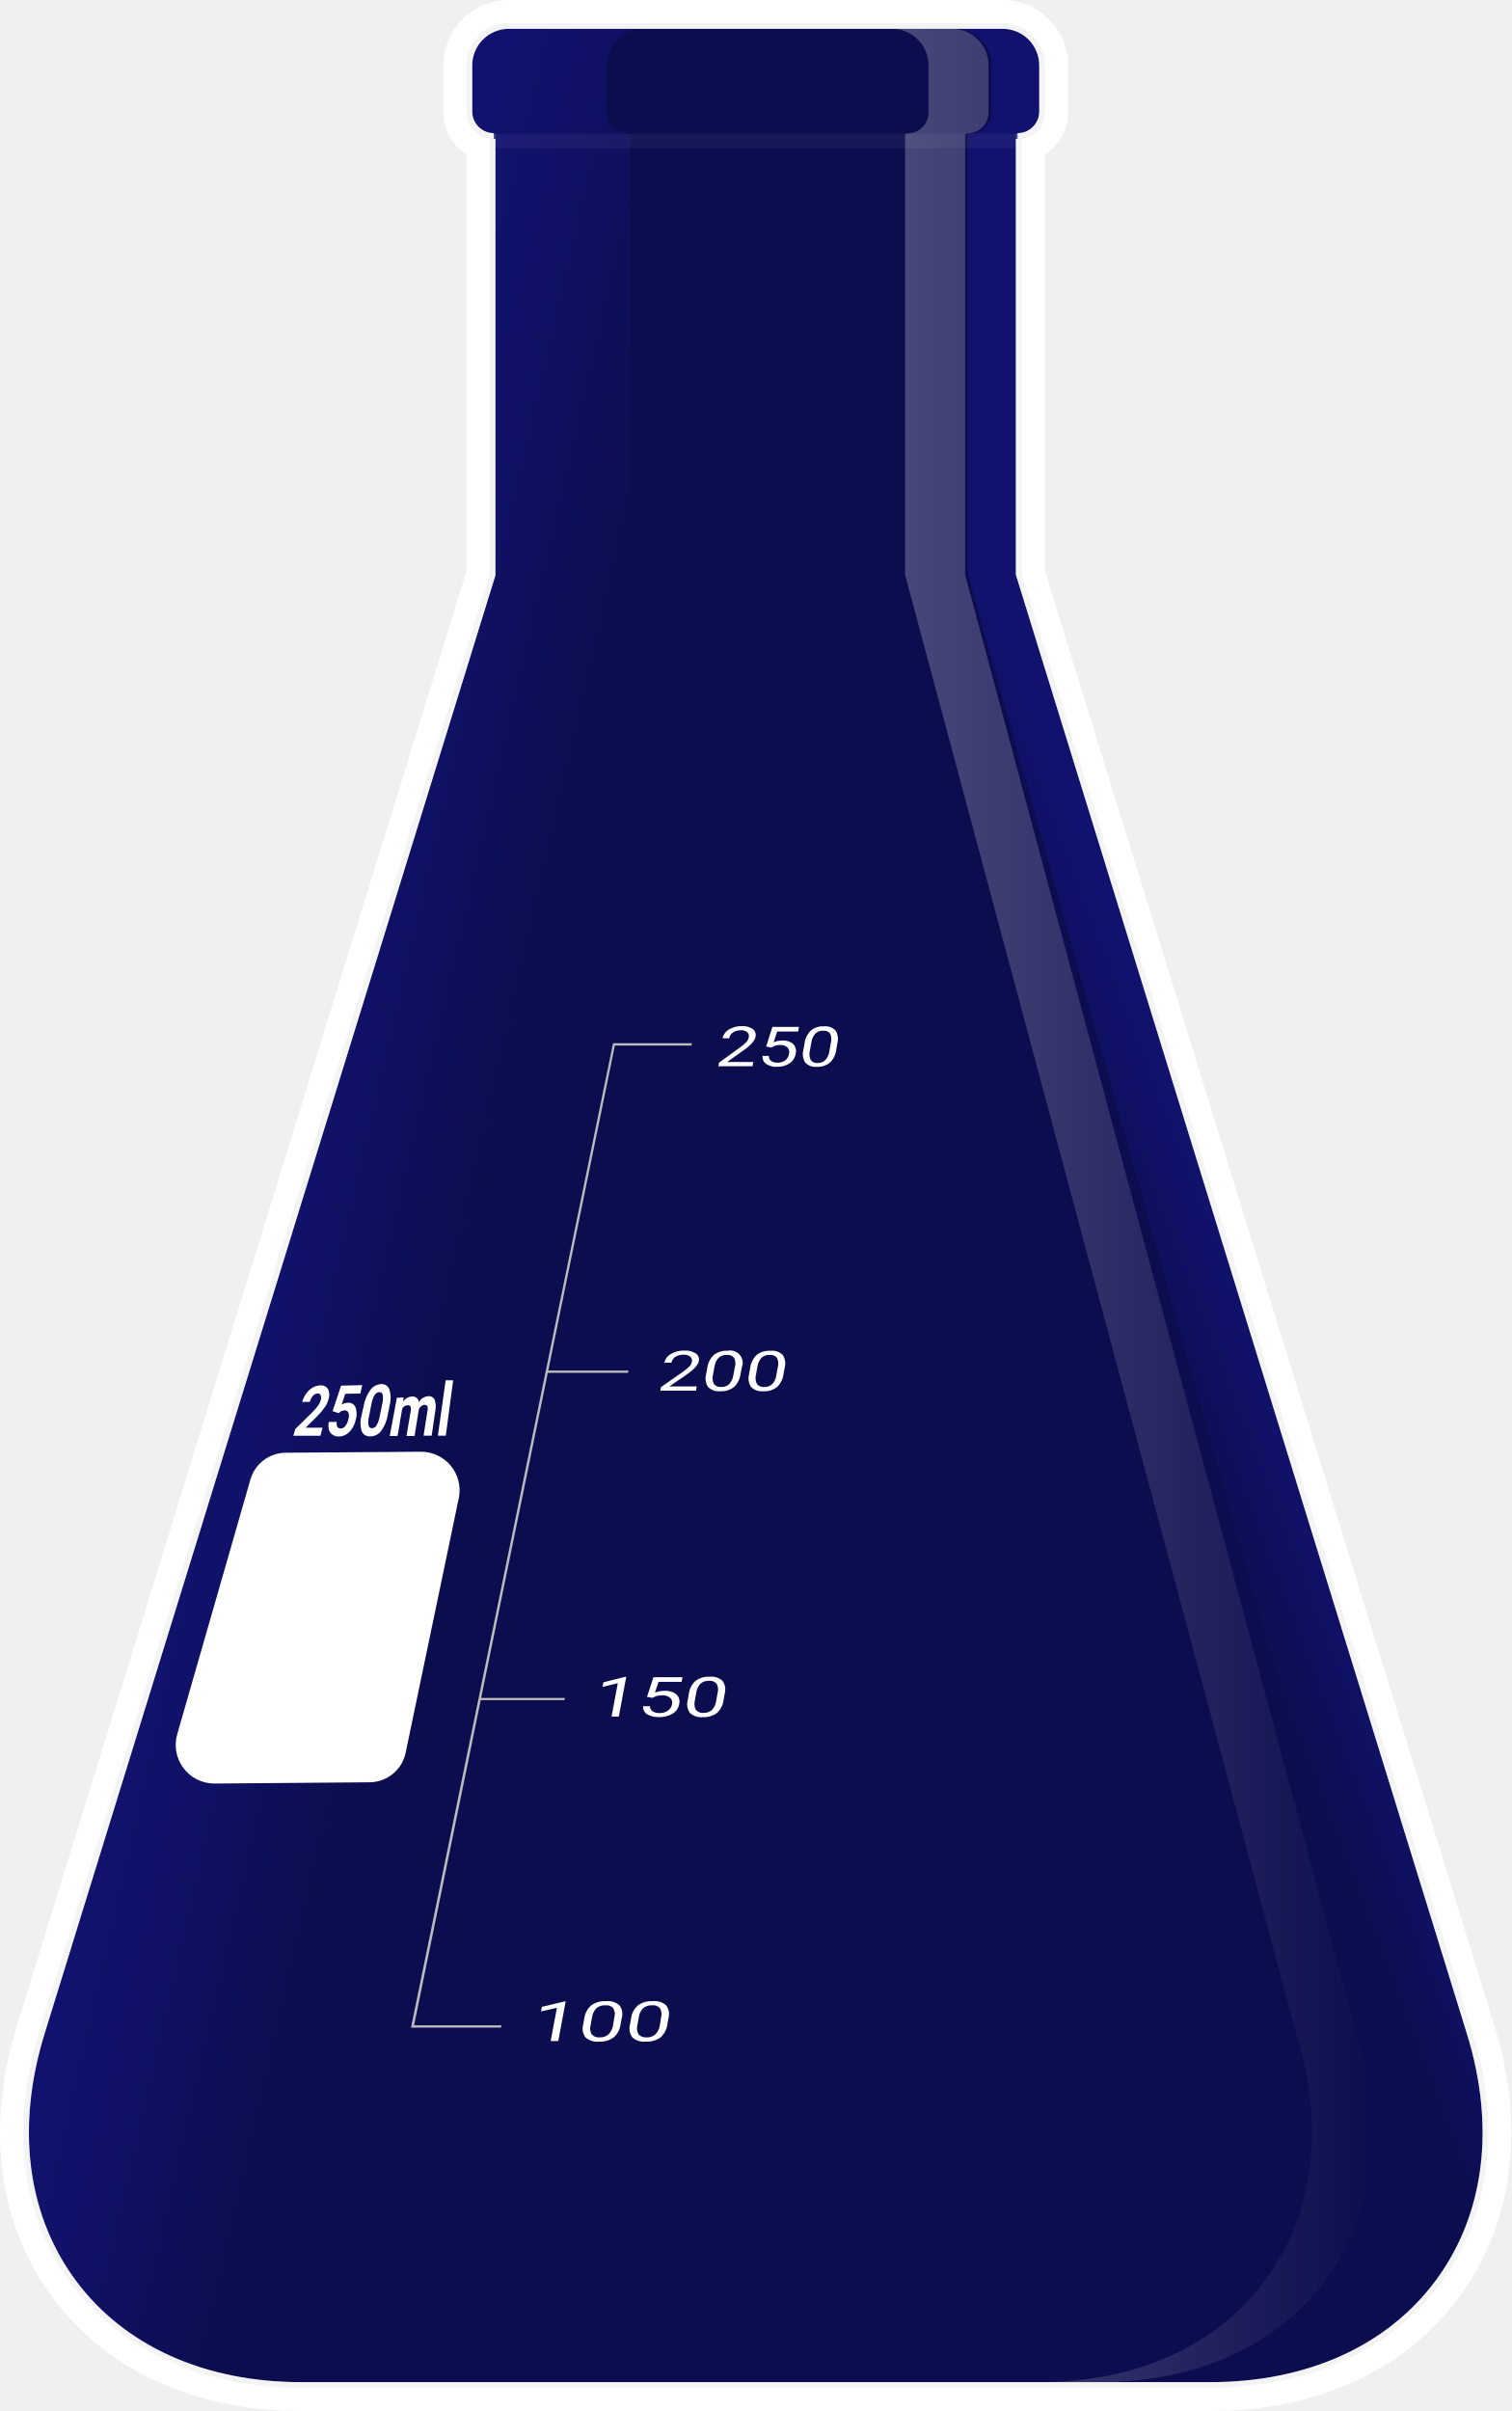
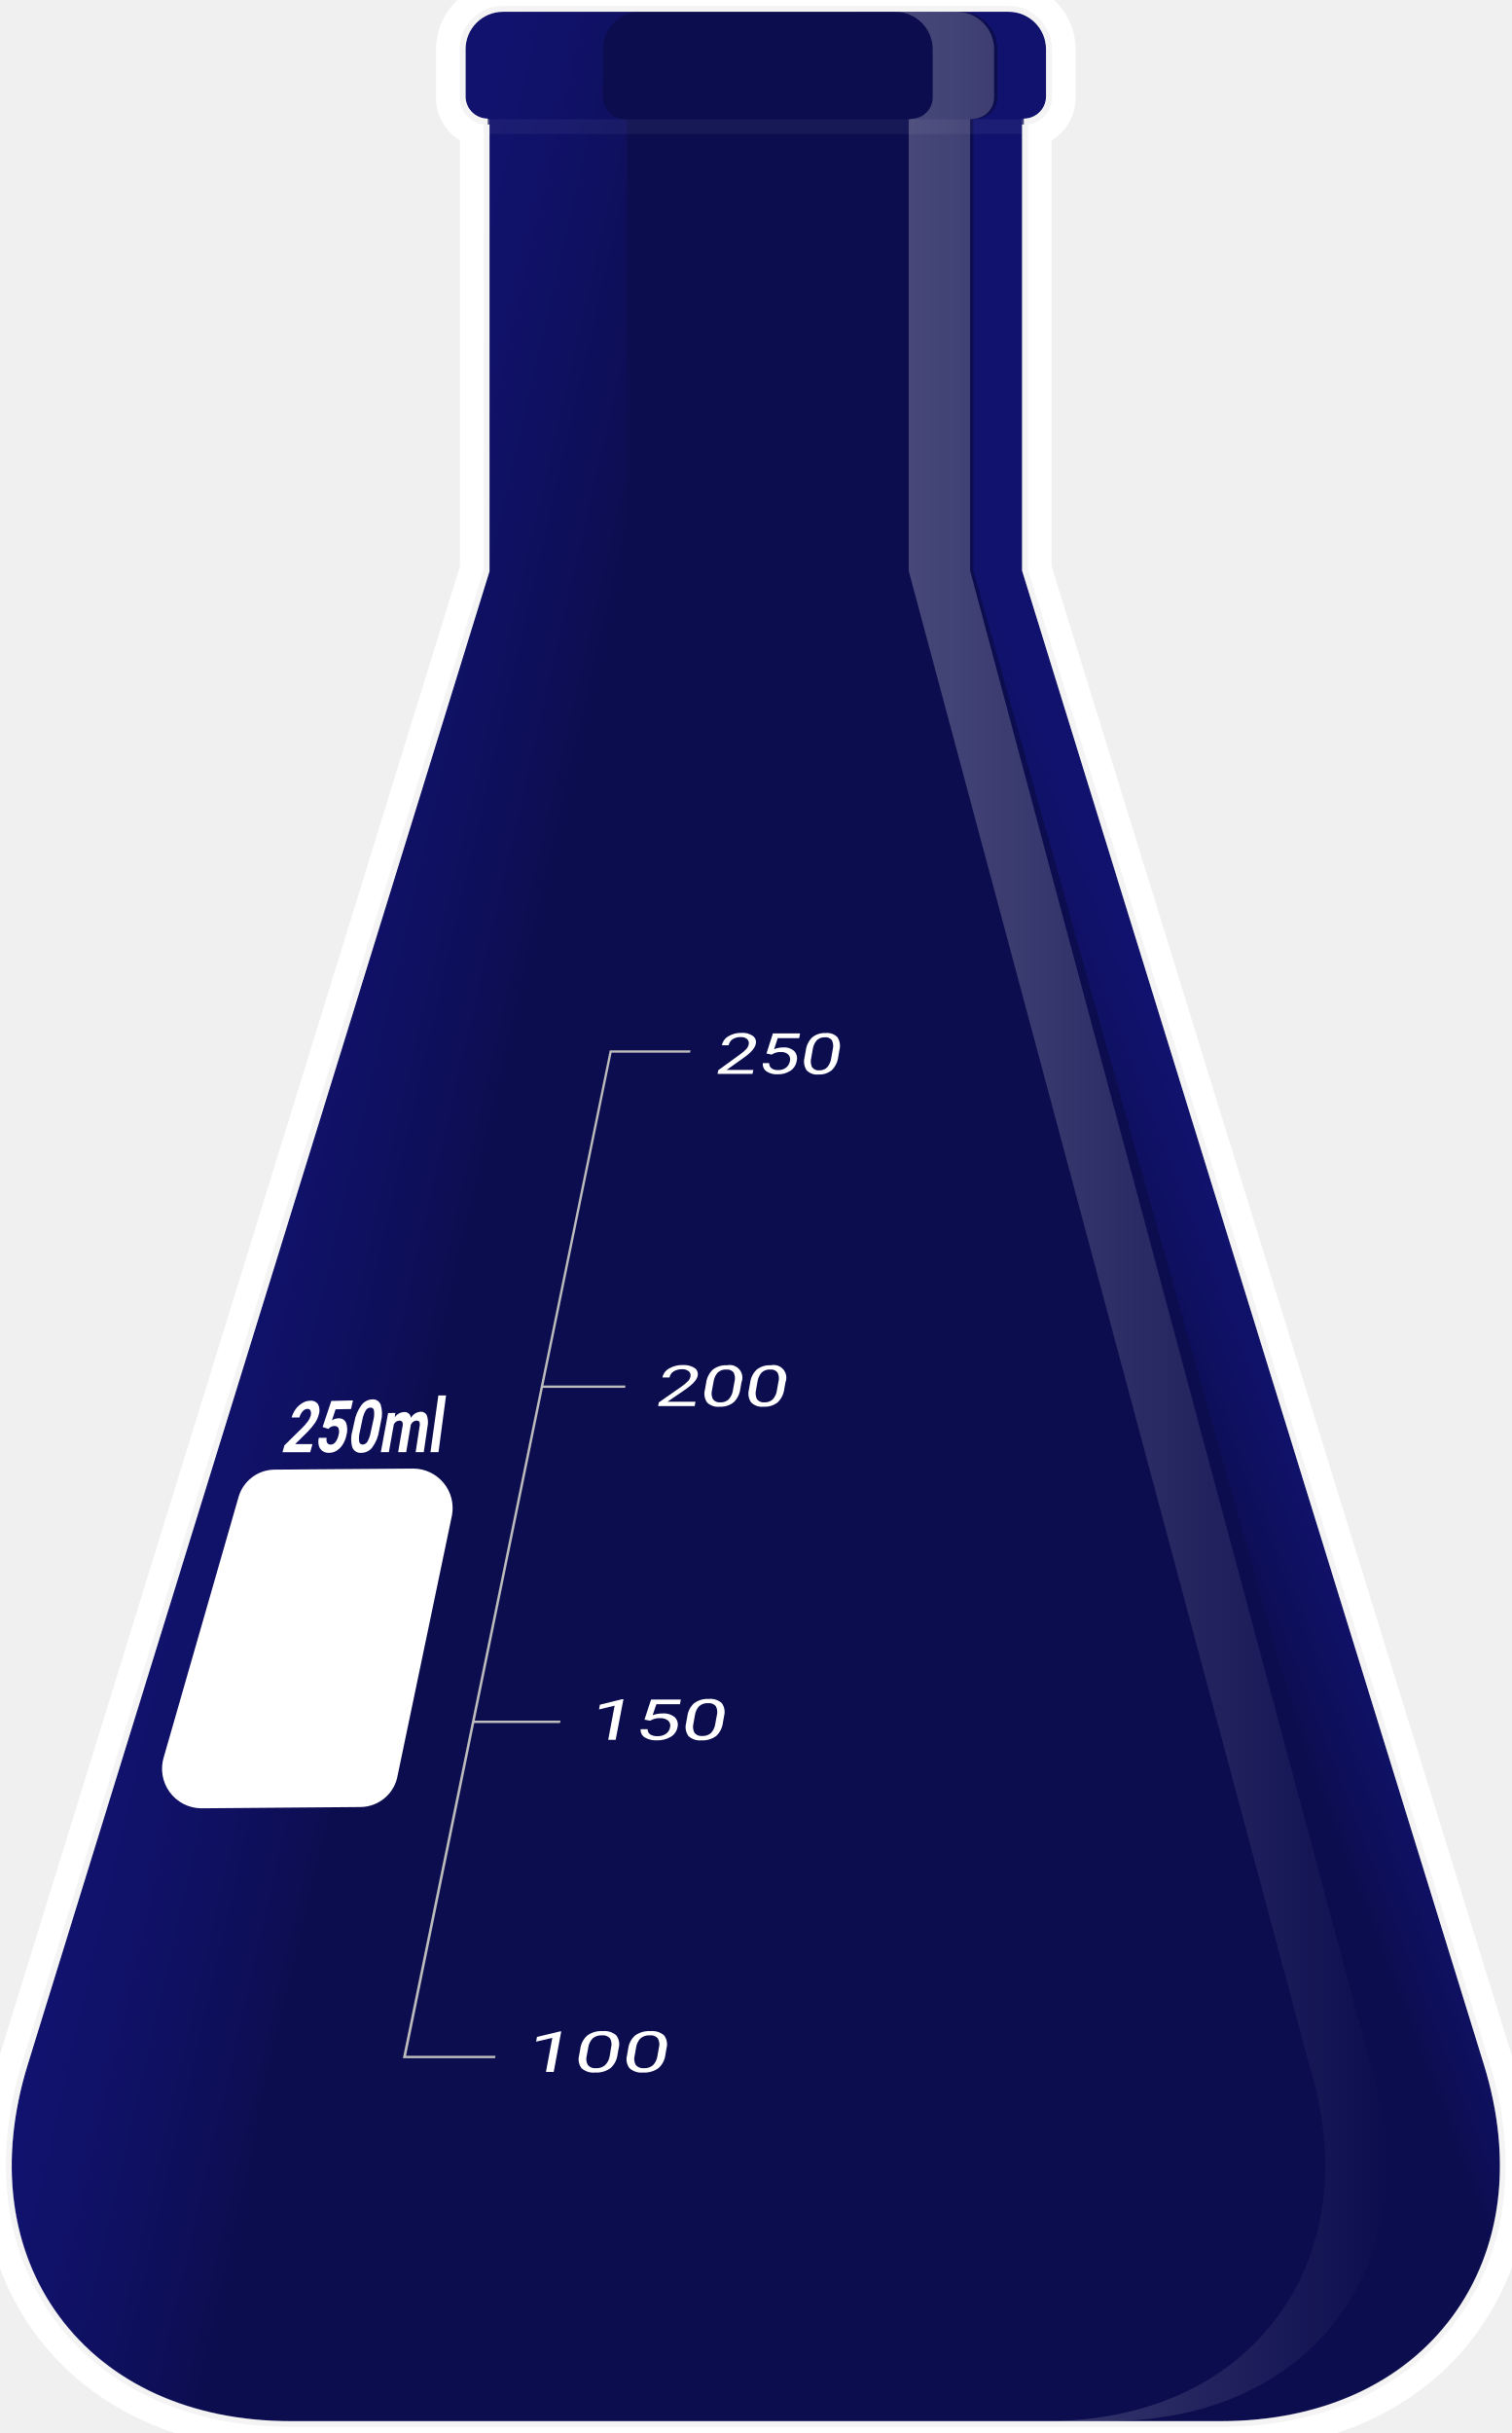
- <svg xmlns="http://www.w3.org/2000/svg" xmlns:xlink="http://www.w3.org/1999/xlink" viewBox="0 0 327.6 522.5">
+ <svg xmlns="http://www.w3.org/2000/svg" xmlns:xlink="http://www.w3.org/1999/xlink" viewBox="0 0 320.04 515">
  <defs>
-     <linearGradient id="Degradado_sin_nombre_4" x1="51.97" y1="250.68" x2="105.72" y2="263.04" gradientUnits="userSpaceOnUse">
+     <linearGradient id="Degradado_sin_nombre_4" x1="48.19" y1="246.93" x2="101.95" y2="259.29" gradientUnits="userSpaceOnUse">
      <stop offset="0" stop-color="#fff" />
      <stop offset="0.09" stop-color="#fff" stop-opacity="0.97" />
      <stop offset="0.22" stop-color="#fff" stop-opacity="0.89" />
      <stop offset="0.38" stop-color="#fff" stop-opacity="0.76" />
      <stop offset="0.56" stop-color="#fff" stop-opacity="0.57" />
      <stop offset="0.75" stop-color="#fff" stop-opacity="0.33" />
      <stop offset="0.97" stop-color="#fff" stop-opacity="0.05" />
      <stop offset="1" stop-color="#fff" stop-opacity="0" />
    </linearGradient>
-     <linearGradient id="Degradado_sin_nombre_5" x1="263.36" y1="252.87" x2="235.8" y2="263.47" xlink:href="#Degradado_sin_nombre_4" />
-     <linearGradient id="Degradado_sin_nombre_15" x1="193.32" y1="261.25" x2="297.35" y2="261.25" gradientUnits="userSpaceOnUse">
+     <linearGradient id="Degradado_sin_nombre_5" x1="259.59" y1="249.12" x2="232.02" y2="259.72" xlink:href="#Degradado_sin_nombre_4" />
+     <linearGradient id="Degradado_sin_nombre_15" x1="189.54" y1="257.5" x2="293.57" y2="257.5" gradientUnits="userSpaceOnUse">
      <stop offset="0" stop-color="#fff" stop-opacity="0.5" />
      <stop offset="1" stop-color="#fff" stop-opacity="0" />
    </linearGradient>
  </defs>
  <g style="isolation:isolate">
    <g id="Matraz_erlenmeyer" data-name="Matraz erlenmeyer">
-       <path id="halo" d="M217.33,5a9.17,9.17,0,0,1,9.17,9.17v10a5.82,5.82,0,0,1-5.07,5.94v94.24l97.71,316c13.11,42.41-12.49,77.11-56.88,77.11H65.33c-44.39,0-70-34.7-56.87-77.11l97.71-316V30.1a5.82,5.82,0,0,1-5.07-5.94v-10A9.17,9.17,0,0,1,110.27,5H217.33m0-5H110.27A14.19,14.19,0,0,0,96.1,14.17v10a10.56,10.56,0,0,0,5.07,9.32v90.11L3.69,438.92c-6.83,22.06-4.12,43,7.62,58.9s30.93,24.68,54,24.68H262.26c23.1,0,42.29-8.76,54-24.68s14.44-36.84,7.62-58.9L226.43,123.59V33.48a10.56,10.56,0,0,0,5.07-9.32v-10A14.19,14.19,0,0,0,217.33,0Z" style="fill:#fff" />
-       <path id="liquido" d="M107,30.1h.38v94.43l0,.18L9.66,440.76c-6.22,20.12-3.85,39.07,6.68,53.35s27.93,22.14,49,22.14H262.26c21.07,0,38.47-7.86,49-22.14s12.9-33.23,6.68-53.35L220.18,124.53V30.1h.38V28.85a4.7,4.7,0,0,0,4.69-4.69v-10a7.93,7.93,0,0,0-7.92-7.92H110.27a7.93,7.93,0,0,0-7.92,7.92v10A4.7,4.7,0,0,0,107,28.85Z" style="fill:#000145" />
+       <path id="halo" d="M213.55,1.25a9.16,9.16,0,0,1,9.17,9.17v10a5.82,5.82,0,0,1-5.07,5.94v94.24l97.71,316c13.11,42.41-12.48,77.11-56.87,77.11H61.56c-44.39,0-70-34.7-56.88-77.11l97.71-316V26.35a5.82,5.82,0,0,1-5.07-5.94v-10a9.17,9.17,0,0,1,9.17-9.17H213.55m0-5H106.49A14.19,14.19,0,0,0,92.32,10.42v10a10.56,10.56,0,0,0,5.07,9.32v90.11L-.09,435.17c-6.82,22.06-4.12,43,7.62,58.9s30.93,24.68,54,24.68H258.49c23.09,0,42.28-8.76,54-24.68s14.45-36.84,7.62-58.9L222.65,119.84V29.73a10.56,10.56,0,0,0,5.07-9.32v-10A14.19,14.19,0,0,0,213.55-3.75Z" style="fill:#fff" />
+       <path id="liquido" d="M103.26,26.35h.38v94.43l0,.18L5.88,437C-.34,457.13,2,476.08,12.56,490.36s27.93,22.14,49,22.14H258.49c21.06,0,38.46-7.86,49-22.14s12.9-33.23,6.68-53.35L216.4,120.78V26.35h.38V25.1a4.69,4.69,0,0,0,4.69-4.69v-10a7.93,7.93,0,0,0-7.92-7.92H106.49a7.93,7.93,0,0,0-7.92,7.92v10a4.7,4.7,0,0,0,4.69,4.69Z" style="fill:#000145" />
      <g id="cuerpo">
-         <path id="borde" d="M110.27,5a9.17,9.17,0,0,0-9.17,9.17v10a5.82,5.82,0,0,0,5.07,5.94v94.24l-97.71,316C-4.65,482.8,20.94,517.5,65.33,517.5H262.26c44.39,0,70-34.7,56.88-77.11l-97.71-316V30.1a5.82,5.82,0,0,0,5.07-5.94v-10A9.17,9.17,0,0,0,217.33,5Z" style="fill:none;stroke:#fff;stroke-miterlimit:10;stroke-width:2.5px;opacity:0.3" />
-         <path id="cuerpo-2" data-name="cuerpo" d="M110.27,6.25a7.93,7.93,0,0,0-7.92,7.92v10a4.52,4.52,0,0,0,4,4.7l1.08.14v95.53l0,.18L9.66,440.76c-6.22,20.12-3.85,39.07,6.68,53.35s27.93,22.14,49,22.14H262.26c21.07,0,38.47-7.86,49-22.14s12.9-33.23,6.68-53.35L220.18,124.53V29l1.1-.13a4.52,4.52,0,0,0,4-4.7v-10a7.93,7.93,0,0,0-7.92-7.92Z" style="fill:#fff;opacity:0.05" />
-         <path id="brillo1" d="M67.51,494.11C57,479.83,54.6,460.88,60.82,440.76l75.67-316,.06-.18V29l-1.08-.14a4.52,4.52,0,0,1-4-4.7v-10a7.93,7.93,0,0,1,7.92-7.92H110.27a7.93,7.93,0,0,0-7.92,7.92v10a4.52,4.52,0,0,0,4,4.7l1.08.14v95.53l0,.18L9.66,440.76c-6.22,20.12-3.85,39.07,6.68,53.35s27.93,22.14,49,22.14H116.5C95.44,516.25,78,508.39,67.51,494.11Z" style="mix-blend-mode:overlay;opacity:0.4;fill:url(#Degradado_sin_nombre_4)" />
-         <path id="brillo2" d="M317.94,440.76,220.18,124.53V29l1.1-.13a4.52,4.52,0,0,0,4-4.7v-10a7.93,7.93,0,0,0-7.92-7.92H207a7.93,7.93,0,0,1,7.92,7.92v10a4.52,4.52,0,0,1-4,4.7l-1.1.13v95.54l88.58,316.23c6.22,20.12,3.85,39.07-6.68,53.35s-27.93,22.14-49,22.14h19.49c21.07,0,38.47-7.86,49-22.14S324.16,460.88,317.94,440.76Z" style="mix-blend-mode:overlay;opacity:0.4;fill:url(#Degradado_sin_nombre_5)" />
-         <path id="brillo3" d="M274.28,494.11c10.53-14.28,12.9-33.23,6.68-53.35l-84.74-316-.06-.18V29l1.09-.14a4.51,4.51,0,0,0,4-4.7v-10a7.92,7.92,0,0,0-7.91-7.92h13a7.93,7.93,0,0,1,7.92,7.92v10a4.52,4.52,0,0,1-4,4.7l-1.09.14v95.53l.05.18L294,440.76c6.22,20.12,3.85,39.07-6.68,53.35s-27.93,22.14-49,22.14h-13C246.35,516.25,263.75,508.39,274.28,494.11Z" style="opacity:0.5;fill:url(#Degradado_sin_nombre_15)" />
-         <rect id="brillo4" x="107.41" y="29" width="112.77" height="3.11" style="fill:#fff;opacity:0.05" />
+         <path id="borde" d="M106.49,1.25a9.17,9.17,0,0,0-9.17,9.17v10a5.82,5.82,0,0,0,5.07,5.94v94.24l-97.71,316c-13.11,42.41,12.49,77.11,56.88,77.11H258.49c44.39,0,70-34.7,56.87-77.11l-97.71-316V26.35a5.82,5.82,0,0,0,5.07-5.94v-10a9.16,9.16,0,0,0-9.17-9.17Z" style="fill:none;stroke:#fff;stroke-miterlimit:10;stroke-width:2.5px;opacity:0.3" />
+         <path id="cuerpo-2" data-name="cuerpo" d="M106.49,2.5a7.93,7.93,0,0,0-7.92,7.92v10a4.52,4.52,0,0,0,4,4.7l1.08.14v95.53l0,.18L5.88,437C-.34,457.13,2,476.08,12.56,490.36s27.93,22.14,49,22.14H258.49c21.06,0,38.46-7.86,49-22.14s12.9-33.23,6.68-53.35L216.4,120.78V25.24l1.1-.13a4.52,4.52,0,0,0,4-4.7v-10a7.93,7.93,0,0,0-7.92-7.92Z" style="fill:#fff;opacity:0.05" />
+         <path id="brillo1" d="M63.73,490.36C53.2,476.08,50.82,457.13,57,437l75.68-316,.05-.18V25.25l-1.08-.14a4.52,4.52,0,0,1-4-4.7v-10a7.93,7.93,0,0,1,7.92-7.92H106.49a7.93,7.93,0,0,0-7.92,7.92v10a4.52,4.52,0,0,0,4,4.7l1.08.14v95.53l0,.18L5.88,437C-.34,457.13,2,476.08,12.56,490.36s27.93,22.14,49,22.14h51.16C91.66,512.5,74.26,504.64,63.73,490.36Z" style="mix-blend-mode:overlay;opacity:0.4;fill:url(#Degradado_sin_nombre_4)" />
+         <path id="brillo2" d="M314.16,437,216.4,120.78V25.24l1.1-.13a4.52,4.52,0,0,0,4-4.7v-10a7.93,7.93,0,0,0-7.92-7.92h-10.3a7.92,7.92,0,0,1,7.91,7.92v10a4.51,4.51,0,0,1-4,4.7l-1.11.13v95.54L294.67,437c6.23,20.12,3.85,39.07-6.68,53.35s-27.93,22.14-49,22.14h19.49c21.06,0,38.46-7.86,49-22.14S320.38,457.13,314.16,437Z" style="mix-blend-mode:overlay;opacity:0.4;fill:url(#Degradado_sin_nombre_5)" />
+         <path id="brillo3" d="M270.5,490.36c10.53-14.28,12.91-33.23,6.68-53.35L192.44,121l-.05-.18V25.25l1.08-.14a4.52,4.52,0,0,0,4-4.7v-10a7.93,7.93,0,0,0-7.92-7.92h13a7.93,7.93,0,0,1,7.92,7.92v10a4.52,4.52,0,0,1-4,4.7l-1.08.14v95.53l.05.18L290.17,437c6.23,20.12,3.85,39.07-6.68,53.35s-27.93,22.14-49,22.14h-13C242.57,512.5,260,504.64,270.5,490.36Z" style="opacity:0.5;fill:url(#Degradado_sin_nombre_15)" />
+         <rect id="brillo4" x="103.63" y="25.25" width="112.77" height="3.11" style="fill:#fff;opacity:0.05" />
        <g id="escala">
-           <polygon points="122.35 368.46 103.92 368.46 104.02 367.96 122.44 367.96 122.35 368.46" style="fill:#bcbcbc" />
-           <polygon points="136.11 297.52 118.47 297.52 118.57 297.02 136.21 297.02 136.11 297.52" style="fill:#bcbcbc" />
-           <path d="M150.86,301.38h-7.74l.15-.78,4.7-3.28a10.32,10.32,0,0,0,1.47-1.21,1.91,1.91,0,0,0,.52-1,1.09,1.09,0,0,0-.35-1.1,2.08,2.08,0,0,0-1.41-.43,3.34,3.34,0,0,0-1.82.46,1.92,1.92,0,0,0-.85,1.28H144a2.82,2.82,0,0,1,1.41-1.9,5.42,5.42,0,0,1,2.93-.73,4.1,4.1,0,0,1,2.48.63,1.57,1.57,0,0,1,.64,1.66c-.15.84-1.08,1.84-2.77,3l-3.63,2.48H151Z" style="fill:#fff" />
-           <path d="M160.51,297.74a4.67,4.67,0,0,1-1.4,2.83,4.41,4.41,0,0,1-3,.93,3.23,3.23,0,0,1-2.63-.91,3.3,3.3,0,0,1-.45-2.7l.27-1.45a4.65,4.65,0,0,1,1.41-2.79,4.43,4.43,0,0,1,3-.92,2.68,2.68,0,0,1,3.07,3.61Zm-1.23-1.48a2.78,2.78,0,0,0-.17-2,1.77,1.77,0,0,0-1.58-.63,2.42,2.42,0,0,0-1.78.63,3.59,3.59,0,0,0-.9,1.93l-.31,1.73a2.82,2.82,0,0,0,.18,2,1.73,1.73,0,0,0,1.56.66,2.44,2.44,0,0,0,1.77-.62,3.56,3.56,0,0,0,.91-2Z" style="fill:#fff" />
-           <path d="M169.83,297.74a4.67,4.67,0,0,1-1.39,2.83,4.38,4.38,0,0,1-3,.93,3.25,3.25,0,0,1-2.64-.91,3.3,3.3,0,0,1-.46-2.7l.26-1.45a4.58,4.58,0,0,1,1.39-2.79,4.38,4.38,0,0,1,3-.92,3.35,3.35,0,0,1,2.64.88,3.3,3.3,0,0,1,.45,2.73Zm-1.24-1.48a2.82,2.82,0,0,0-.19-2,1.77,1.77,0,0,0-1.58-.63,2.43,2.43,0,0,0-1.78.63,3.58,3.58,0,0,0-.88,1.93l-.31,1.73a2.86,2.86,0,0,0,.2,2,1.74,1.74,0,0,0,1.57.66,2.43,2.43,0,0,0,1.76-.62,3.55,3.55,0,0,0,.9-2Z" style="fill:#fff" />
-           <path d="M163.1,231.07h-7.4l.14-.78,4.53-3.28a9.75,9.75,0,0,0,1.42-1.21,2,2,0,0,0,.5-1,1.12,1.12,0,0,0-.32-1.1,1.92,1.92,0,0,0-1.34-.43,3.09,3.09,0,0,0-1.75.46,1.93,1.93,0,0,0-.83,1.28h-1.43a2.84,2.84,0,0,1,1.36-1.9,5.17,5.17,0,0,1,2.81-.73,3.73,3.73,0,0,1,2.36.63,1.61,1.61,0,0,1,.61,1.66c-.16.84-1,1.84-2.68,3l-3.49,2.48h5.67Z" style="fill:#fff" />
-           <path d="M166.06,226.79l1.35-4.25h5.76l-.18,1h-4.55l-.76,2.33a4.93,4.93,0,0,1,1.94-.37,3.14,3.14,0,0,1,2.31.77,2.21,2.21,0,0,1,.53,2.08,3.13,3.13,0,0,1-1.31,2.08,4.69,4.69,0,0,1-2.77.76,3.78,3.78,0,0,1-2.33-.63,1.86,1.86,0,0,1-.76-1.73h1.35a1.28,1.28,0,0,0,.49,1.1,2.3,2.3,0,0,0,1.41.37,2.65,2.65,0,0,0,1.66-.51,2.27,2.27,0,0,0,.83-1.43,1.45,1.45,0,0,0-.37-1.37,2.12,2.12,0,0,0-1.54-.52,3.35,3.35,0,0,0-1.53.31l-.42.24Z" style="fill:#fff" />
-           <path d="M181.26,227.43a4.78,4.78,0,0,1-1.35,2.83,4.12,4.12,0,0,1-2.86.93,3,3,0,0,1-2.51-.91,3.35,3.35,0,0,1-.42-2.7l.25-1.45a4.78,4.78,0,0,1,1.36-2.79,4.12,4.12,0,0,1,2.85-.92,3.05,3.05,0,0,1,2.51.89,3.4,3.4,0,0,1,.41,2.72ZM180.08,226a2.9,2.9,0,0,0-.16-2,1.64,1.64,0,0,0-1.5-.63,2.28,2.28,0,0,0-1.71.63,3.73,3.73,0,0,0-.86,1.93l-.31,1.73a3,3,0,0,0,.17,2.05,1.66,1.66,0,0,0,1.5.65,2.23,2.23,0,0,0,1.68-.62,3.62,3.62,0,0,0,.88-2Z" style="fill:#fff" />
-           <path d="M134.13,372h-1.58l1.35-7.23-3.3.8.19-1,4.69-1.17h.25Z" style="fill:#fff" />
-           <path d="M140.23,367.74l1.4-4.26h6.29l-.18,1h-5l-.79,2.32a6,6,0,0,1,2.12-.37,3.68,3.68,0,0,1,2.53.77,2.12,2.12,0,0,1,.61,2.09,3,3,0,0,1-1.4,2.07,5.38,5.38,0,0,1-3,.76,4.59,4.59,0,0,1-2.56-.62,1.87,1.87,0,0,1-.86-1.74h1.49a1.27,1.27,0,0,0,.55,1.11,2.76,2.76,0,0,0,1.54.37,3,3,0,0,0,1.81-.52,2.14,2.14,0,0,0,.88-1.42,1.4,1.4,0,0,0-.43-1.38,2.47,2.47,0,0,0-1.69-.51,3.83,3.83,0,0,0-1.67.31l-.45.23Z" style="fill:#fff" />
-           <path d="M156.84,368.38a4.59,4.59,0,0,1-1.43,2.83,4.72,4.72,0,0,1-3.1.92,3.56,3.56,0,0,1-2.77-.9,3.25,3.25,0,0,1-.5-2.71l.26-1.44a4.51,4.51,0,0,1,1.43-2.8,4.73,4.73,0,0,1,3.1-.91,3.55,3.55,0,0,1,2.76.88,3.17,3.17,0,0,1,.49,2.72Zm-1.31-1.49a2.69,2.69,0,0,0-.2-2,1.91,1.91,0,0,0-1.66-.63,2.6,2.6,0,0,0-1.85.62,3.46,3.46,0,0,0-.91,1.93l-.31,1.74a2.74,2.74,0,0,0,.22,2,1.87,1.87,0,0,0,1.64.66,2.63,2.63,0,0,0,1.84-.62,3.64,3.64,0,0,0,.93-2Z" style="fill:#fff" />
-           <path d="M121,442.33h-1.65l1.36-7.22-3.44.8.19-1,4.88-1.17h.26Z" style="fill:#fff" />
-           <path d="M134.51,438.69a4.46,4.46,0,0,1-1.48,2.83,5,5,0,0,1-3.24.93,3.75,3.75,0,0,1-2.88-.91,3.12,3.12,0,0,1-.53-2.7l.27-1.45a4.46,4.46,0,0,1,1.49-2.79,5,5,0,0,1,3.23-.92,3.81,3.81,0,0,1,2.88.89,3.09,3.09,0,0,1,.52,2.72Zm-1.36-1.48a2.6,2.6,0,0,0-.22-2,2,2,0,0,0-1.72-.63,2.76,2.76,0,0,0-1.94.63,3.41,3.41,0,0,0-.94,1.93l-.32,1.73a2.63,2.63,0,0,0,.23,2,2,2,0,0,0,1.72.66,2.72,2.72,0,0,0,1.9-.62,3.39,3.39,0,0,0,1-1.95Z" style="fill:#fff" />
-           <path d="M144.65,438.69a4.45,4.45,0,0,1-1.47,2.83,5,5,0,0,1-3.22.93,3.76,3.76,0,0,1-2.89-.91,3.12,3.12,0,0,1-.54-2.7l.25-1.45a4.45,4.45,0,0,1,1.48-2.79,5,5,0,0,1,3.22-.92,3.84,3.84,0,0,1,2.89.89,3.12,3.12,0,0,1,.53,2.72Zm-1.37-1.48a2.64,2.64,0,0,0-.23-2,2,2,0,0,0-1.73-.63,2.75,2.75,0,0,0-1.93.63,3.34,3.34,0,0,0-.93,1.93l-.31,1.73a2.62,2.62,0,0,0,.25,2,2,2,0,0,0,1.71.66,2.75,2.75,0,0,0,1.91-.62A3.38,3.38,0,0,0,143,439Z" style="fill:#fff" />
-           <polygon points="108.58 439.41 89.08 439.41 132.87 226.08 149.97 226.08 149.88 226.58 133.27 226.58 89.75 438.91 108.68 438.91 108.58 439.41" style="fill:#bcbcbc" />
-           <path d="M69.46,311.14H63.58l.42-1.45L67.75,306a12.13,12.13,0,0,0,1.19-1.38,3.41,3.41,0,0,0,.56-1.11,1.71,1.71,0,0,0,0-1.12.65.65,0,0,0-.68-.4,1.4,1.4,0,0,0-1,.52,3.19,3.19,0,0,0-.68,1.31l-1.65,0a5.41,5.41,0,0,1,.87-1.79,4.61,4.61,0,0,1,1.36-1.29,3.26,3.26,0,0,1,1.61-.5,1.83,1.83,0,0,1,1.75.76,2.84,2.84,0,0,1,.12,2.24,5.91,5.91,0,0,1-.74,1.64,14.17,14.17,0,0,1-1.61,1.94l-2.62,2.59H69.9Z" style="fill:#fff" />
-           <path d="M72.08,305.81l1.85-5.52,4.58-.11L78.1,302l-3.28.06-.77,2.34A2.7,2.7,0,0,1,75.4,304a1.62,1.62,0,0,1,1.64.94,4.23,4.23,0,0,1,.07,2.71,5.84,5.84,0,0,1-.77,1.9,4.11,4.11,0,0,1-1.29,1.3,3.12,3.12,0,0,1-1.65.46,2.27,2.27,0,0,1-1.35-.4,2,2,0,0,1-.77-1.11,3.41,3.41,0,0,1,0-1.65H73a1.54,1.54,0,0,0,.11,1.06.8.8,0,0,0,.74.37,1.28,1.28,0,0,0,1-.53,3.61,3.61,0,0,0,.66-1.5,2.21,2.21,0,0,0,0-1.42.85.85,0,0,0-.88-.48,1.56,1.56,0,0,0-1,.41l-.21.2Z" style="fill:#fff" />
-           <path d="M84.06,306.54a8.23,8.23,0,0,1-1.41,3.52,2.94,2.94,0,0,1-2.39,1.22,1.84,1.84,0,0,1-1.89-1.18,6,6,0,0,1,0-3.39l.45-2a8.33,8.33,0,0,1,1.47-3.5,3,3,0,0,1,2.3-1.25,1.73,1.73,0,0,1,1.81,1.15,6.38,6.38,0,0,1,.07,3.41Zm-1.22-2.23a5.21,5.21,0,0,0,.12-2,.71.71,0,0,0-.75-.61,1.18,1.18,0,0,0-1,.61,5.75,5.75,0,0,0-.69,1.87L80,306.86a5.1,5.1,0,0,0-.14,2,.73.73,0,0,0,.77.66,1.22,1.22,0,0,0,1-.64,6,6,0,0,0,.67-1.93Z" style="fill:#fff" />
-           <path d="M87.48,302.83l-.12.92a2.53,2.53,0,0,1,2-1.11,1.32,1.32,0,0,1,1.42,1.25,2.51,2.51,0,0,1,2.06-1.31,1.35,1.35,0,0,1,1.37.77,4.5,4.5,0,0,1,.14,2.39l-.79,5.39H91.81l.83-5.36a2,2,0,0,0,0-1c-.1-.22-.33-.32-.68-.32s-.89.33-1.18,1l-.93,5.75H88.1l.9-5.31a1.94,1.94,0,0,0,0-1.05.68.68,0,0,0-.67-.31,1.36,1.36,0,0,0-1.16.8l-1,5.87h-1.7l1.55-8.28Z" style="fill:#fff" />
-           <path d="M96.62,311.13H94.91l1.68-12,1.63,0Z" style="fill:#fff" />
-           <path d="M80.15,386.25l-33.77.27a8.38,8.38,0,0,1-7.91-10.89l15.82-55.05a8,8,0,0,1,7.6-5.75l29.44-.22a8.36,8.36,0,0,1,8.15,9.86L88,379.46A8.07,8.07,0,0,1,80.15,386.25Z" style="fill:#fff" />
+           <polygon points="118.57 364.71 100.14 364.71 100.24 364.21 118.67 364.21 118.57 364.71" style="fill:#bcbcbc" />
+           <polygon points="132.34 293.77 114.69 293.77 114.79 293.27 132.43 293.27 132.34 293.77" style="fill:#bcbcbc" />
+           <path d="M147.08,297.63h-7.74l.15-.78,4.7-3.28a9.77,9.77,0,0,0,1.47-1.21,1.93,1.93,0,0,0,.53-1,1.12,1.12,0,0,0-.36-1.1,2.06,2.06,0,0,0-1.4-.43,3.32,3.32,0,0,0-1.82.46,1.9,1.9,0,0,0-.86,1.28h-1.5a2.82,2.82,0,0,1,1.41-1.9,5.44,5.44,0,0,1,2.93-.73,4.08,4.08,0,0,1,2.48.63,1.56,1.56,0,0,1,.64,1.66c-.15.84-1.07,1.84-2.77,3l-3.62,2.48h5.93Z" style="fill:#fff" />
+           <path d="M156.74,294a4.73,4.73,0,0,1-1.41,2.83,4.4,4.4,0,0,1-3,.93,3.25,3.25,0,0,1-2.64-.91,3.3,3.3,0,0,1-.44-2.7l.26-1.45a4.65,4.65,0,0,1,1.41-2.79,4.43,4.43,0,0,1,3-.92,2.68,2.68,0,0,1,3.07,3.61Zm-1.24-1.48a2.78,2.78,0,0,0-.17-2,1.75,1.75,0,0,0-1.57-.63,2.44,2.44,0,0,0-1.79.63,3.59,3.59,0,0,0-.89,1.93l-.32,1.73a2.82,2.82,0,0,0,.18,2,1.75,1.75,0,0,0,1.57.66,2.41,2.41,0,0,0,1.76-.62,3.63,3.63,0,0,0,.92-2Z" style="fill:#fff" />
+           <path d="M166.05,294a4.67,4.67,0,0,1-1.39,2.83,4.38,4.38,0,0,1-3,.93,3.25,3.25,0,0,1-2.64-.91,3.3,3.3,0,0,1-.46-2.7l.26-1.45a4.58,4.58,0,0,1,1.39-2.79,4.42,4.42,0,0,1,3-.92,2.69,2.69,0,0,1,3.09,3.61Zm-1.24-1.48a2.76,2.76,0,0,0-.19-2,1.75,1.75,0,0,0-1.57-.63,2.44,2.44,0,0,0-1.79.63,3.66,3.66,0,0,0-.88,1.93l-.3,1.73a2.81,2.81,0,0,0,.19,2,1.75,1.75,0,0,0,1.57.66,2.41,2.41,0,0,0,1.76-.62,3.55,3.55,0,0,0,.9-2Z" style="fill:#fff" />
+           <path d="M159.32,227.32h-7.4l.15-.78,4.52-3.28a9.75,9.75,0,0,0,1.42-1.21,2.05,2.05,0,0,0,.51-1,1.15,1.15,0,0,0-.33-1.1,1.91,1.91,0,0,0-1.34-.43,3.14,3.14,0,0,0-1.75.46,2,2,0,0,0-.83,1.28h-1.43a2.84,2.84,0,0,1,1.36-1.9,5.17,5.17,0,0,1,2.81-.73,3.73,3.73,0,0,1,2.36.63A1.59,1.59,0,0,1,160,221c-.16.84-1,1.84-2.68,3l-3.49,2.48h5.67Z" style="fill:#fff" />
+           <path d="M162.28,223l1.36-4.25h5.75l-.18,1h-4.55l-.76,2.33a5,5,0,0,1,1.95-.37,3.13,3.13,0,0,1,2.3.77,2.21,2.21,0,0,1,.53,2.08,3.09,3.09,0,0,1-1.31,2.08,4.67,4.67,0,0,1-2.77.76,3.78,3.78,0,0,1-2.33-.63,1.86,1.86,0,0,1-.76-1.73h1.35a1.31,1.31,0,0,0,.49,1.1,2.3,2.3,0,0,0,1.41.37,2.63,2.63,0,0,0,1.66-.51,2.27,2.27,0,0,0,.83-1.43,1.45,1.45,0,0,0-.37-1.37,2.12,2.12,0,0,0-1.54-.52,3.35,3.35,0,0,0-1.53.31l-.42.24Z" style="fill:#fff" />
+           <path d="M177.48,223.68a4.78,4.78,0,0,1-1.35,2.83,4.1,4.1,0,0,1-2.86.93,3,3,0,0,1-2.51-.91,3.43,3.43,0,0,1-.42-2.7l.26-1.45a4.72,4.72,0,0,1,1.35-2.79,4.12,4.12,0,0,1,2.85-.92,3,3,0,0,1,2.51.89,3.4,3.4,0,0,1,.41,2.72Zm-1.18-1.48a2.9,2.9,0,0,0-.16-2,1.62,1.62,0,0,0-1.5-.63,2.28,2.28,0,0,0-1.71.63,3.73,3.73,0,0,0-.86,1.93l-.3,1.73a2.91,2.91,0,0,0,.17,2.05,1.63,1.63,0,0,0,1.49.65,2.27,2.27,0,0,0,1.69-.62,3.77,3.77,0,0,0,.88-2Z" style="fill:#fff" />
+           <path d="M130.35,368.27h-1.58l1.36-7.23-3.3.8.18-1,4.69-1.17H132Z" style="fill:#fff" />
+           <path d="M136.45,364l1.4-4.26h6.29l-.17,1h-5l-.79,2.32a6,6,0,0,1,2.12-.37,3.68,3.68,0,0,1,2.53.77,2.14,2.14,0,0,1,.62,2.09,3,3,0,0,1-1.4,2.07,5.43,5.43,0,0,1-3,.76,4.53,4.53,0,0,1-2.55-.62,1.85,1.85,0,0,1-.86-1.74h1.48a1.27,1.27,0,0,0,.55,1.11,2.78,2.78,0,0,0,1.54.37A3,3,0,0,0,141,367a2.14,2.14,0,0,0,.88-1.42,1.4,1.4,0,0,0-.43-1.38,2.47,2.47,0,0,0-1.69-.51,3.75,3.75,0,0,0-1.66.31l-.46.23Z" style="fill:#fff" />
+           <path d="M153.06,364.63a4.54,4.54,0,0,1-1.43,2.83,4.72,4.72,0,0,1-3.1.92,3.52,3.52,0,0,1-2.76-.9,3.22,3.22,0,0,1-.51-2.71l.26-1.44a4.51,4.51,0,0,1,1.43-2.8,4.73,4.73,0,0,1,3.1-.91,3.59,3.59,0,0,1,2.77.88,3.23,3.23,0,0,1,.49,2.72Zm-1.3-1.49a2.68,2.68,0,0,0-.21-2,1.9,1.9,0,0,0-1.65-.63,2.63,2.63,0,0,0-1.86.62,3.53,3.53,0,0,0-.91,1.93l-.31,1.74a2.74,2.74,0,0,0,.22,2,1.87,1.87,0,0,0,1.64.66,2.63,2.63,0,0,0,1.84-.62,3.5,3.5,0,0,0,.93-2Z" style="fill:#fff" />
+           <path d="M117.23,438.58h-1.64l1.35-7.22-3.43.8.18-1,4.88-1.17h.26Z" style="fill:#fff" />
+           <path d="M130.74,434.94a4.51,4.51,0,0,1-1.49,2.83,5,5,0,0,1-3.23.93,3.76,3.76,0,0,1-2.89-.91,3.12,3.12,0,0,1-.52-2.7l.26-1.45a4.46,4.46,0,0,1,1.49-2.79,5,5,0,0,1,3.23-.92,3.8,3.8,0,0,1,2.88.89,3.09,3.09,0,0,1,.52,2.72Zm-1.37-1.48a2.6,2.6,0,0,0-.22-2,2,2,0,0,0-1.72-.63,2.78,2.78,0,0,0-1.94.63,3.48,3.48,0,0,0-.94,1.93l-.32,1.73a2.59,2.59,0,0,0,.24,2,2,2,0,0,0,1.71.66,2.76,2.76,0,0,0,1.91-.62,3.45,3.45,0,0,0,1-1.95Z" style="fill:#fff" />
+           <path d="M140.88,434.94a4.45,4.45,0,0,1-1.47,2.83,5,5,0,0,1-3.23.93,3.78,3.78,0,0,1-2.89-.91,3.12,3.12,0,0,1-.54-2.7l.25-1.45a4.45,4.45,0,0,1,1.48-2.79,5,5,0,0,1,3.22-.92,3.84,3.84,0,0,1,2.89.89,3.12,3.12,0,0,1,.53,2.72Zm-1.38-1.48a2.59,2.59,0,0,0-.23-2,2,2,0,0,0-1.73-.63,2.75,2.75,0,0,0-1.93.63,3.47,3.47,0,0,0-.93,1.93l-.31,1.73a2.62,2.62,0,0,0,.25,2,2,2,0,0,0,1.71.66,2.73,2.73,0,0,0,1.91-.62,3.38,3.38,0,0,0,.95-1.95Z" style="fill:#fff" />
+           <polygon points="104.81 435.66 85.3 435.66 129.09 222.33 146.2 222.33 146.1 222.83 129.49 222.83 85.97 435.16 104.9 435.16 104.81 435.66" style="fill:#bcbcbc" />
+           <path d="M65.68,307.39H59.81l.41-1.45L64,302.23a12.13,12.13,0,0,0,1.19-1.38,3.45,3.45,0,0,0,.57-1.11,1.86,1.86,0,0,0,0-1.12.66.66,0,0,0-.68-.4,1.38,1.38,0,0,0-1,.52,3.09,3.09,0,0,0-.69,1.31l-1.65,0a5.83,5.83,0,0,1,.87-1.79A4.65,4.65,0,0,1,64,297a3.19,3.19,0,0,1,1.6-.5,1.83,1.83,0,0,1,1.75.76,2.84,2.84,0,0,1,.12,2.24,5.91,5.91,0,0,1-.74,1.64,14.17,14.17,0,0,1-1.61,1.94l-2.62,2.59h3.66Z" style="fill:#fff" />
+           <path d="M68.3,302.06l1.85-5.52,4.58-.11-.41,1.82-3.27.06-.77,2.34a2.64,2.64,0,0,1,1.35-.43,1.63,1.63,0,0,1,1.64.94,4.31,4.31,0,0,1,.06,2.71,5.63,5.63,0,0,1-.77,1.9,4.11,4.11,0,0,1-1.29,1.3,3.12,3.12,0,0,1-1.65.46,2.27,2.27,0,0,1-1.35-.4A2,2,0,0,1,67.5,306a3.41,3.41,0,0,1,0-1.65h1.66a1.6,1.6,0,0,0,.11,1.06.81.81,0,0,0,.75.37,1.28,1.28,0,0,0,1-.53,3.61,3.61,0,0,0,.66-1.5,2.29,2.29,0,0,0,0-1.42.86.86,0,0,0-.88-.48,1.57,1.57,0,0,0-1.06.41l-.21.2Z" style="fill:#fff" />
+           <path d="M80.28,302.79a8.11,8.11,0,0,1-1.41,3.52,2.94,2.94,0,0,1-2.39,1.22,1.84,1.84,0,0,1-1.89-1.18,6,6,0,0,1,0-3.39l.44-2a8.46,8.46,0,0,1,1.47-3.5,3,3,0,0,1,2.3-1.25,1.73,1.73,0,0,1,1.81,1.15,6.28,6.28,0,0,1,.07,3.41Zm-1.22-2.23a5.21,5.21,0,0,0,.12-2,.7.7,0,0,0-.75-.61,1.18,1.18,0,0,0-1,.61,5.75,5.75,0,0,0-.69,1.87l-.56,2.68a5.1,5.1,0,0,0-.14,2,.73.73,0,0,0,.77.66,1.22,1.22,0,0,0,1-.64,6,6,0,0,0,.67-1.93Z" style="fill:#fff" />
+           <path d="M83.7,299.08l-.12.92a2.53,2.53,0,0,1,2-1.11A1.32,1.32,0,0,1,87,300.14,2.52,2.52,0,0,1,89,298.83a1.35,1.35,0,0,1,1.37.77,4.4,4.4,0,0,1,.14,2.39l-.79,5.39H88l.82-5.36a2,2,0,0,0,0-1c-.1-.22-.33-.32-.67-.32a1.37,1.37,0,0,0-1.19,1L86,307.38h-1.7l.9-5.31a1.84,1.84,0,0,0,0-1.05c-.1-.21-.33-.31-.67-.31a1.35,1.35,0,0,0-1.15.8l-1.05,5.87h-1.7l1.54-8.28Z" style="fill:#fff" />
+           <path d="M92.84,307.38h-1.7l1.67-12,1.63,0Z" style="fill:#fff" />
+           <path d="M76.37,382.5l-33.77.27a8.38,8.38,0,0,1-7.91-10.89l15.83-55.05a8,8,0,0,1,7.59-5.75l29.44-.22a8.36,8.36,0,0,1,8.15,9.86l-11.49,55A8.07,8.07,0,0,1,76.37,382.5Z" style="fill:#fff" />
        </g>
      </g>
    </g>
  </g>
</svg>
